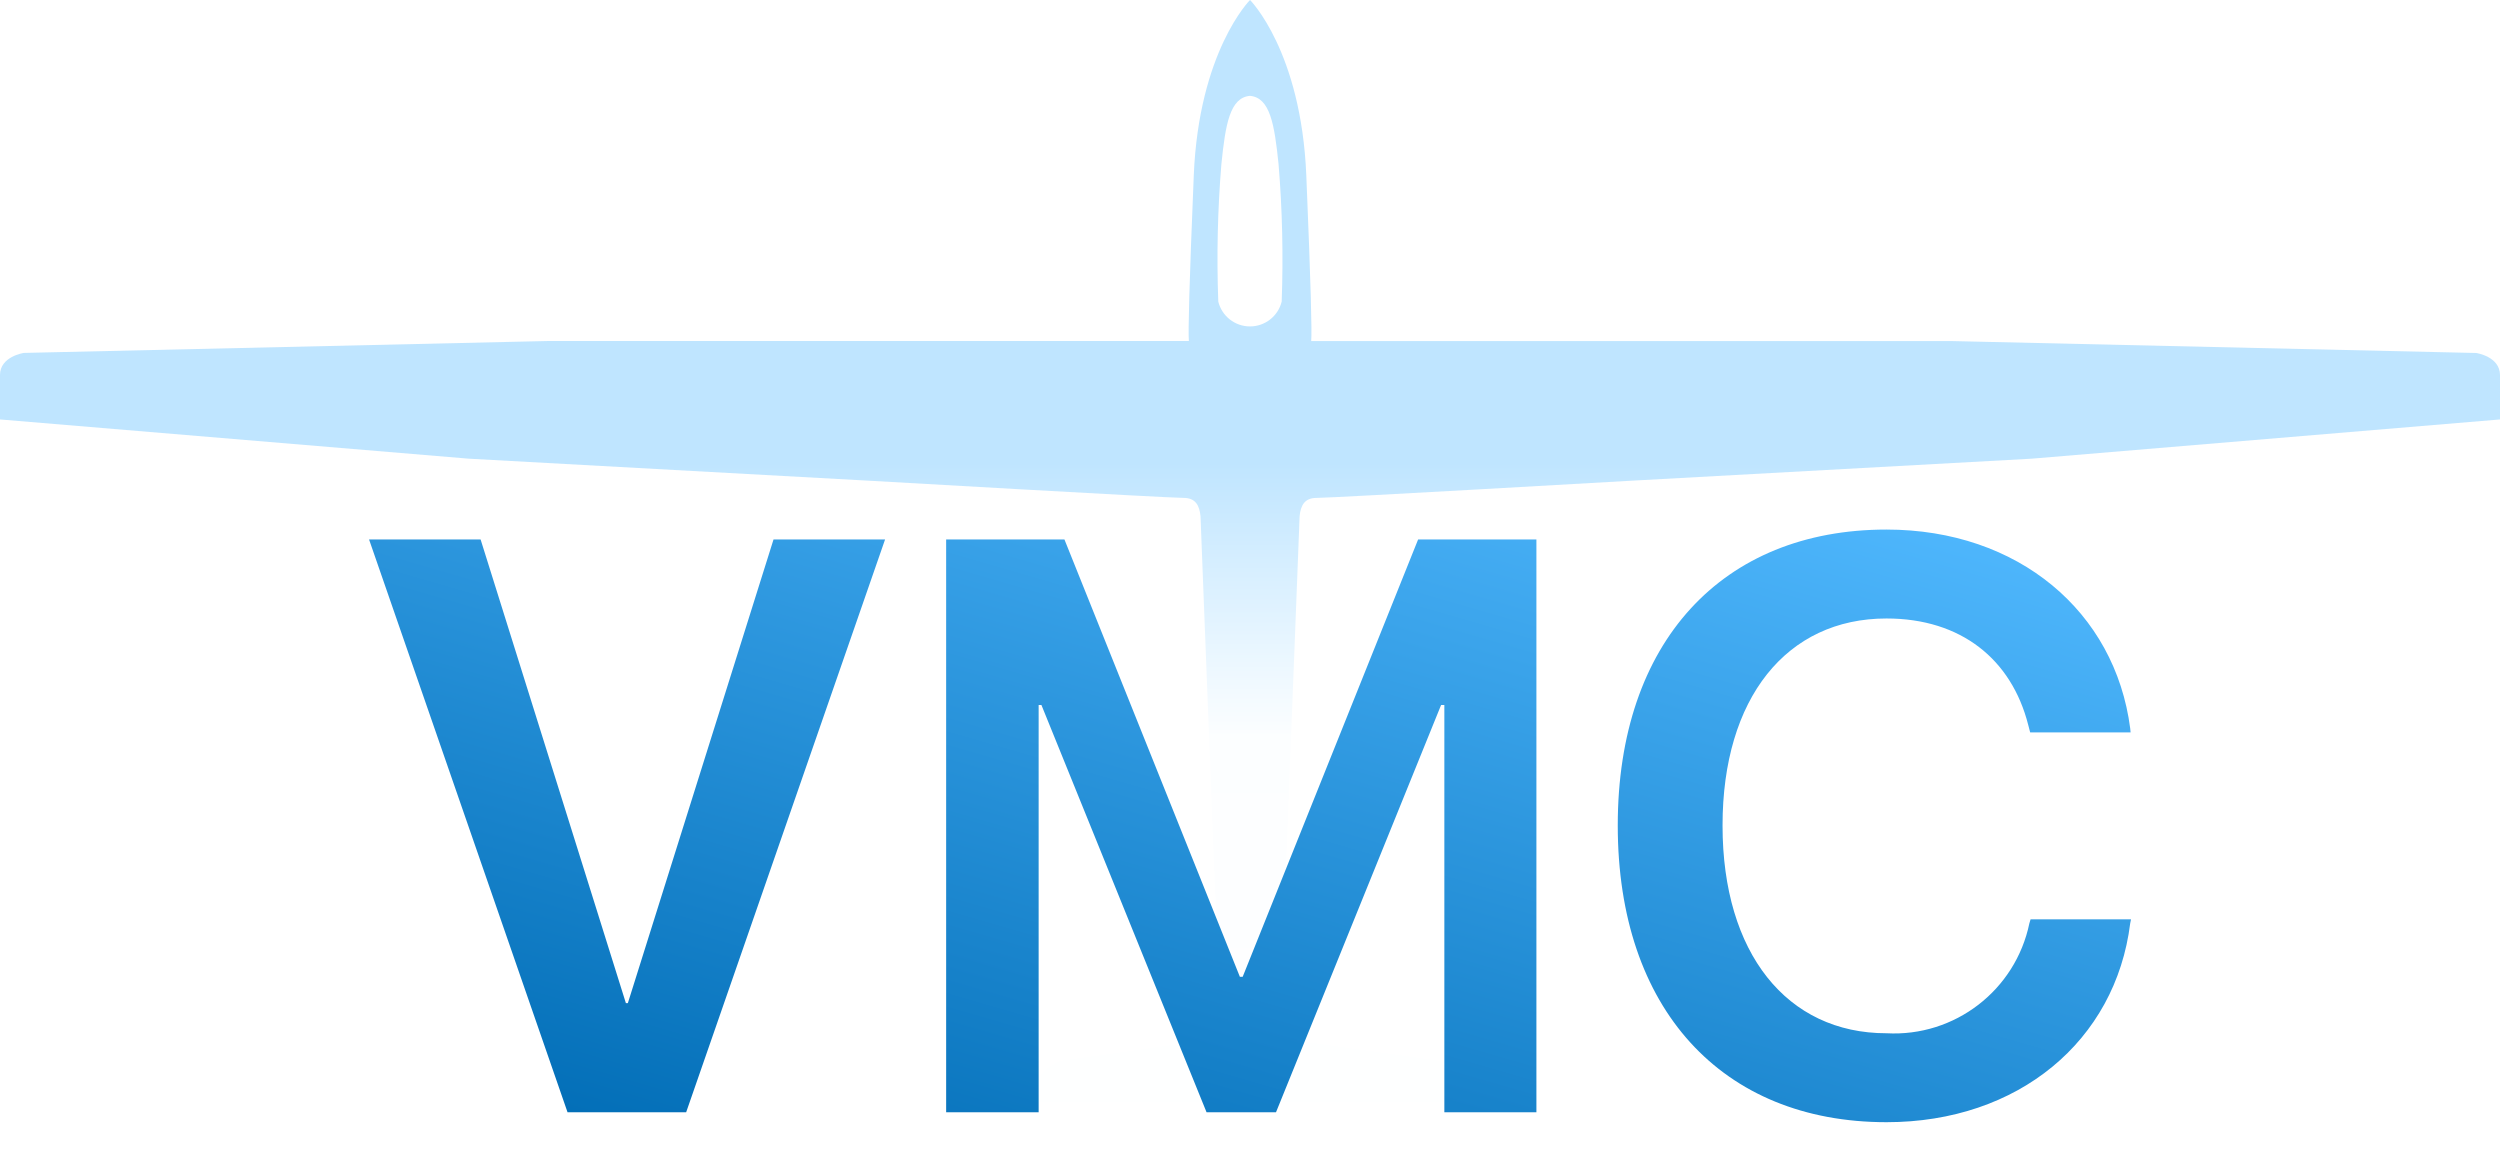
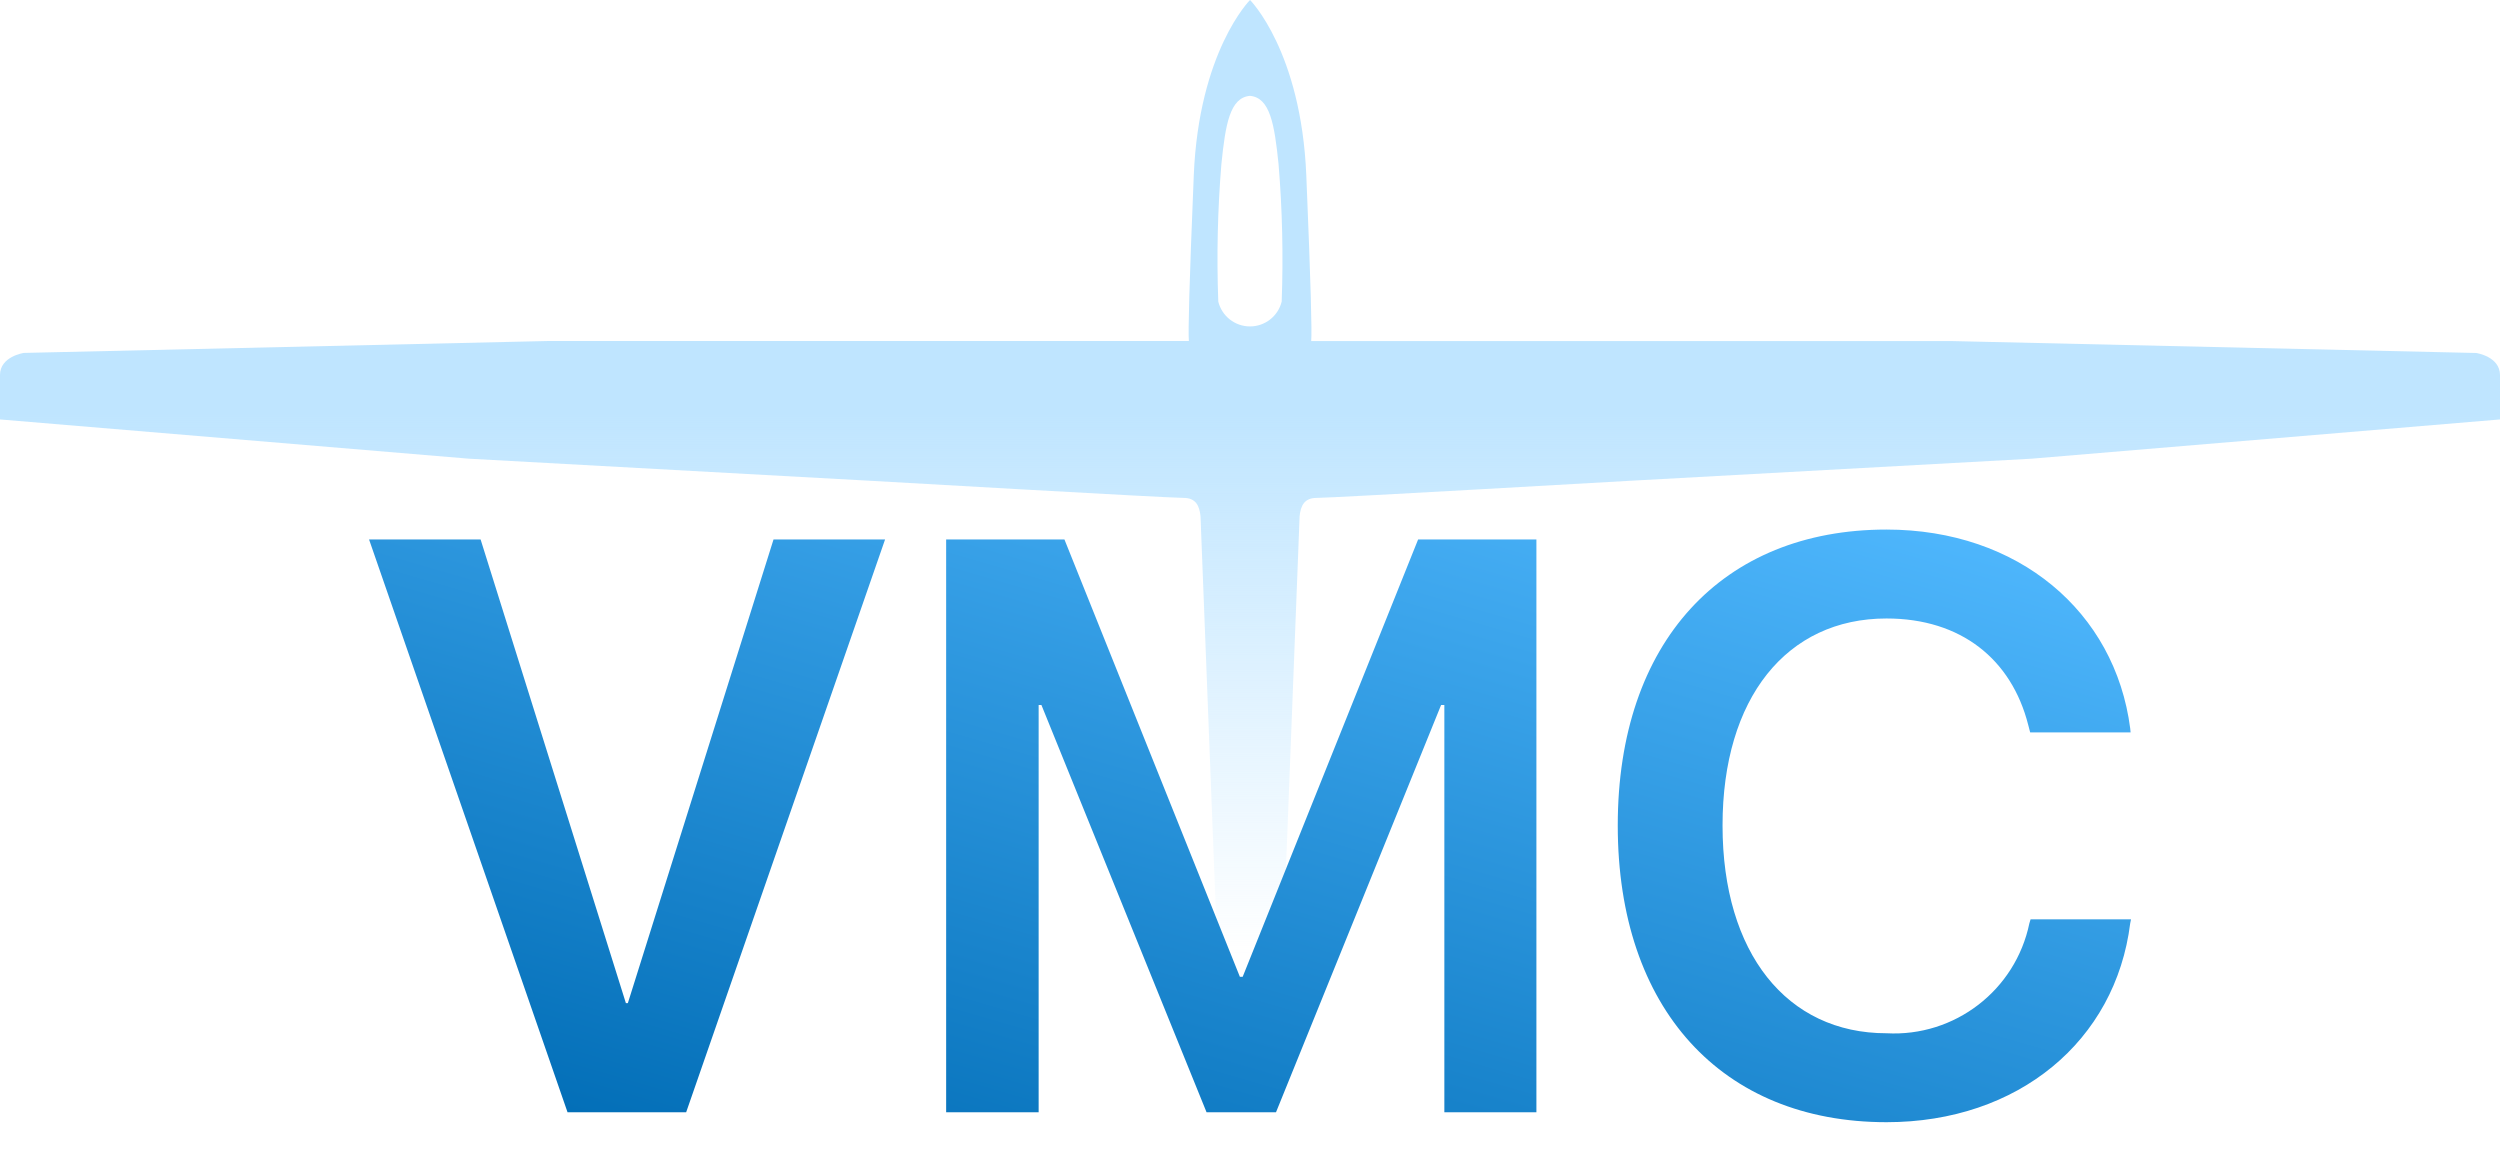
- <svg xmlns="http://www.w3.org/2000/svg" width="153.768" height="71.411" viewBox="0 0 153.768 71.411">
+ <svg xmlns="http://www.w3.org/2000/svg" width="153.768" height="71.012" viewBox="0 0 153.768 71.012">
  <defs>
-     <linearGradient id="linear-gradient" x1="0.5" x2="0.5" y2="1" gradientUnits="objectBoundingBox">
-       <stop offset="0" stop-color="#fff" stop-opacity="0" />
-       <stop offset="0.393" stop-color="#fff" stop-opacity="0.957" />
-       <stop offset="1" stop-color="#fff" />
+     <linearGradient id="linear-gradient" x1="0.5" y1="0.356" x2="0.5" y2="1" gradientUnits="objectBoundingBox">
+       <stop offset="0" stop-color="#bfe5ff" />
+       <stop offset="0.732" stop-color="#bfe5ff" stop-opacity="0" />
+       <stop offset="1" stop-color="#bfe5ff" stop-opacity="0" />
    </linearGradient>
    <linearGradient id="linear-gradient-2" x1="0.945" y1="-0.023" x2="0.055" y2="1" gradientUnits="objectBoundingBox">
      <stop offset="0" stop-color="#51b9ff" />
      <stop offset="1" stop-color="#006cb5" />
    </linearGradient>
  </defs>
  <g id="Group_11" data-name="Group 11" transform="translate(-405.962 -486.589)">
    <g id="noun_Glider_5365" transform="translate(989.639 493.588)">
-       <path id="Path_72" data-name="Path 72" d="M152.354,47.712l-32.309-.734H80.7c.051-.556-.018-3.384-.3-10.174C80.085,29.146,76.938,26,76.938,26s-3.147,3.147-3.461,10.8c-.28,6.79-.351,9.618-.3,10.174H33.826l-32.306.734s-1.469.21-1.469,1.364V51.8l28.82,2.412,24.779,1.364s18.2,1.049,19.2,1.049c.751,0,.976.482,1.042,1.119l.028.672h0c0,.017,0,.034,0,.051l1.217,31.383-9.841,1.39s-1.572.524-1.572,1.677v1.892l11.415,1.154.9-1.321.618,1.822.284.546.284-.546.616-1.822.9,1.319,11.416-1.154V92.918c0-1.153-1.577-1.677-1.577-1.677l-9.837-1.39,1.217-31.383c0-.015,0-.032,0-.051h0l.028-.672c.065-.636.29-1.119,1.04-1.119,1,0,19.2-1.049,19.2-1.049L125,54.214,153.82,51.8V49.074C153.82,47.923,152.354,47.712,152.354,47.712ZM78.885,44.55a2.008,2.008,0,0,1-3.9,0,71,71,0,0,1,.191-8.454c.251-2.469.527-4.089,1.758-4.2,1.231.113,1.506,1.732,1.758,4.2A70.83,70.83,0,0,1,78.885,44.55Z" transform="translate(-583.729 -33)" fill="#bfe5ff" />
+       <path id="Path_72" data-name="Path 72" d="M152.354,47.712l-32.309-.734H80.7c.051-.556-.018-3.384-.3-10.174C80.085,29.146,76.938,26,76.938,26s-3.147,3.147-3.461,10.8c-.28,6.79-.351,9.618-.3,10.174H33.826l-32.306.734s-1.469.21-1.469,1.364V51.8l28.82,2.412,24.779,1.364s18.2,1.049,19.2,1.049c.751,0,.976.482,1.042,1.119l.028.672h0c0,.017,0,.034,0,.051l1.217,31.383-9.841,1.39s-1.572.524-1.572,1.677v1.892l11.415,1.154.9-1.321.618,1.822.284.546.284-.546.616-1.822.9,1.319,11.416-1.154V92.918c0-1.153-1.577-1.677-1.577-1.677l-9.837-1.39,1.217-31.383c0-.015,0-.032,0-.051h0l.028-.672c.065-.636.29-1.119,1.04-1.119,1,0,19.2-1.049,19.2-1.049L125,54.214,153.82,51.8V49.074C153.82,47.923,152.354,47.712,152.354,47.712ZM78.885,44.55a2.008,2.008,0,0,1-3.9,0,71,71,0,0,1,.191-8.454c.251-2.469.527-4.089,1.758-4.2,1.231.113,1.506,1.732,1.758,4.2A70.83,70.83,0,0,1,78.885,44.55Z" transform="translate(-583.729 -33)" fill="url(#linear-gradient)" />
    </g>
-     <rect id="Rectangle_37" data-name="Rectangle 37" width="133" height="43" transform="translate(416 515)" fill="url(#linear-gradient)" />
    <path id="Intersection_1" data-name="Intersection 1" d="M-2095.534,2707.373v-.024c0-11.255,6.421-18.188,16.529-18.188,8.105,0,14.063,5.053,14.99,12.231l.024.244h-6.177l-.121-.463c-1.026-4.028-4.126-6.543-8.716-6.543-6.153,0-10.084,4.908-10.084,12.72v.024c0,7.837,3.956,12.768,10.084,12.768a8.5,8.5,0,0,0,8.788-6.762l.074-.244h6.177l-.049.244c-.9,7.227-6.884,12.232-14.99,12.232C-2089.138,2725.61-2095.534,2718.628-2095.534,2707.373ZM-2106.2,2725v-25.049h-.2L-2116.554,2725h-4.273l-10.156-25.049h-.171V2725h-5.689v-35.229h7.276l10.791,26.9h.171l10.791-26.9h7.276V2725Zm-53.931,0-12.207-35.229h6.861l8.935,28.516h.122l8.959-28.516h6.861L-2152.834,2725ZM-2063.992,2701.635Z" transform="translate(2601 -2170)" fill="url(#linear-gradient-2)" />
  </g>
</svg>
